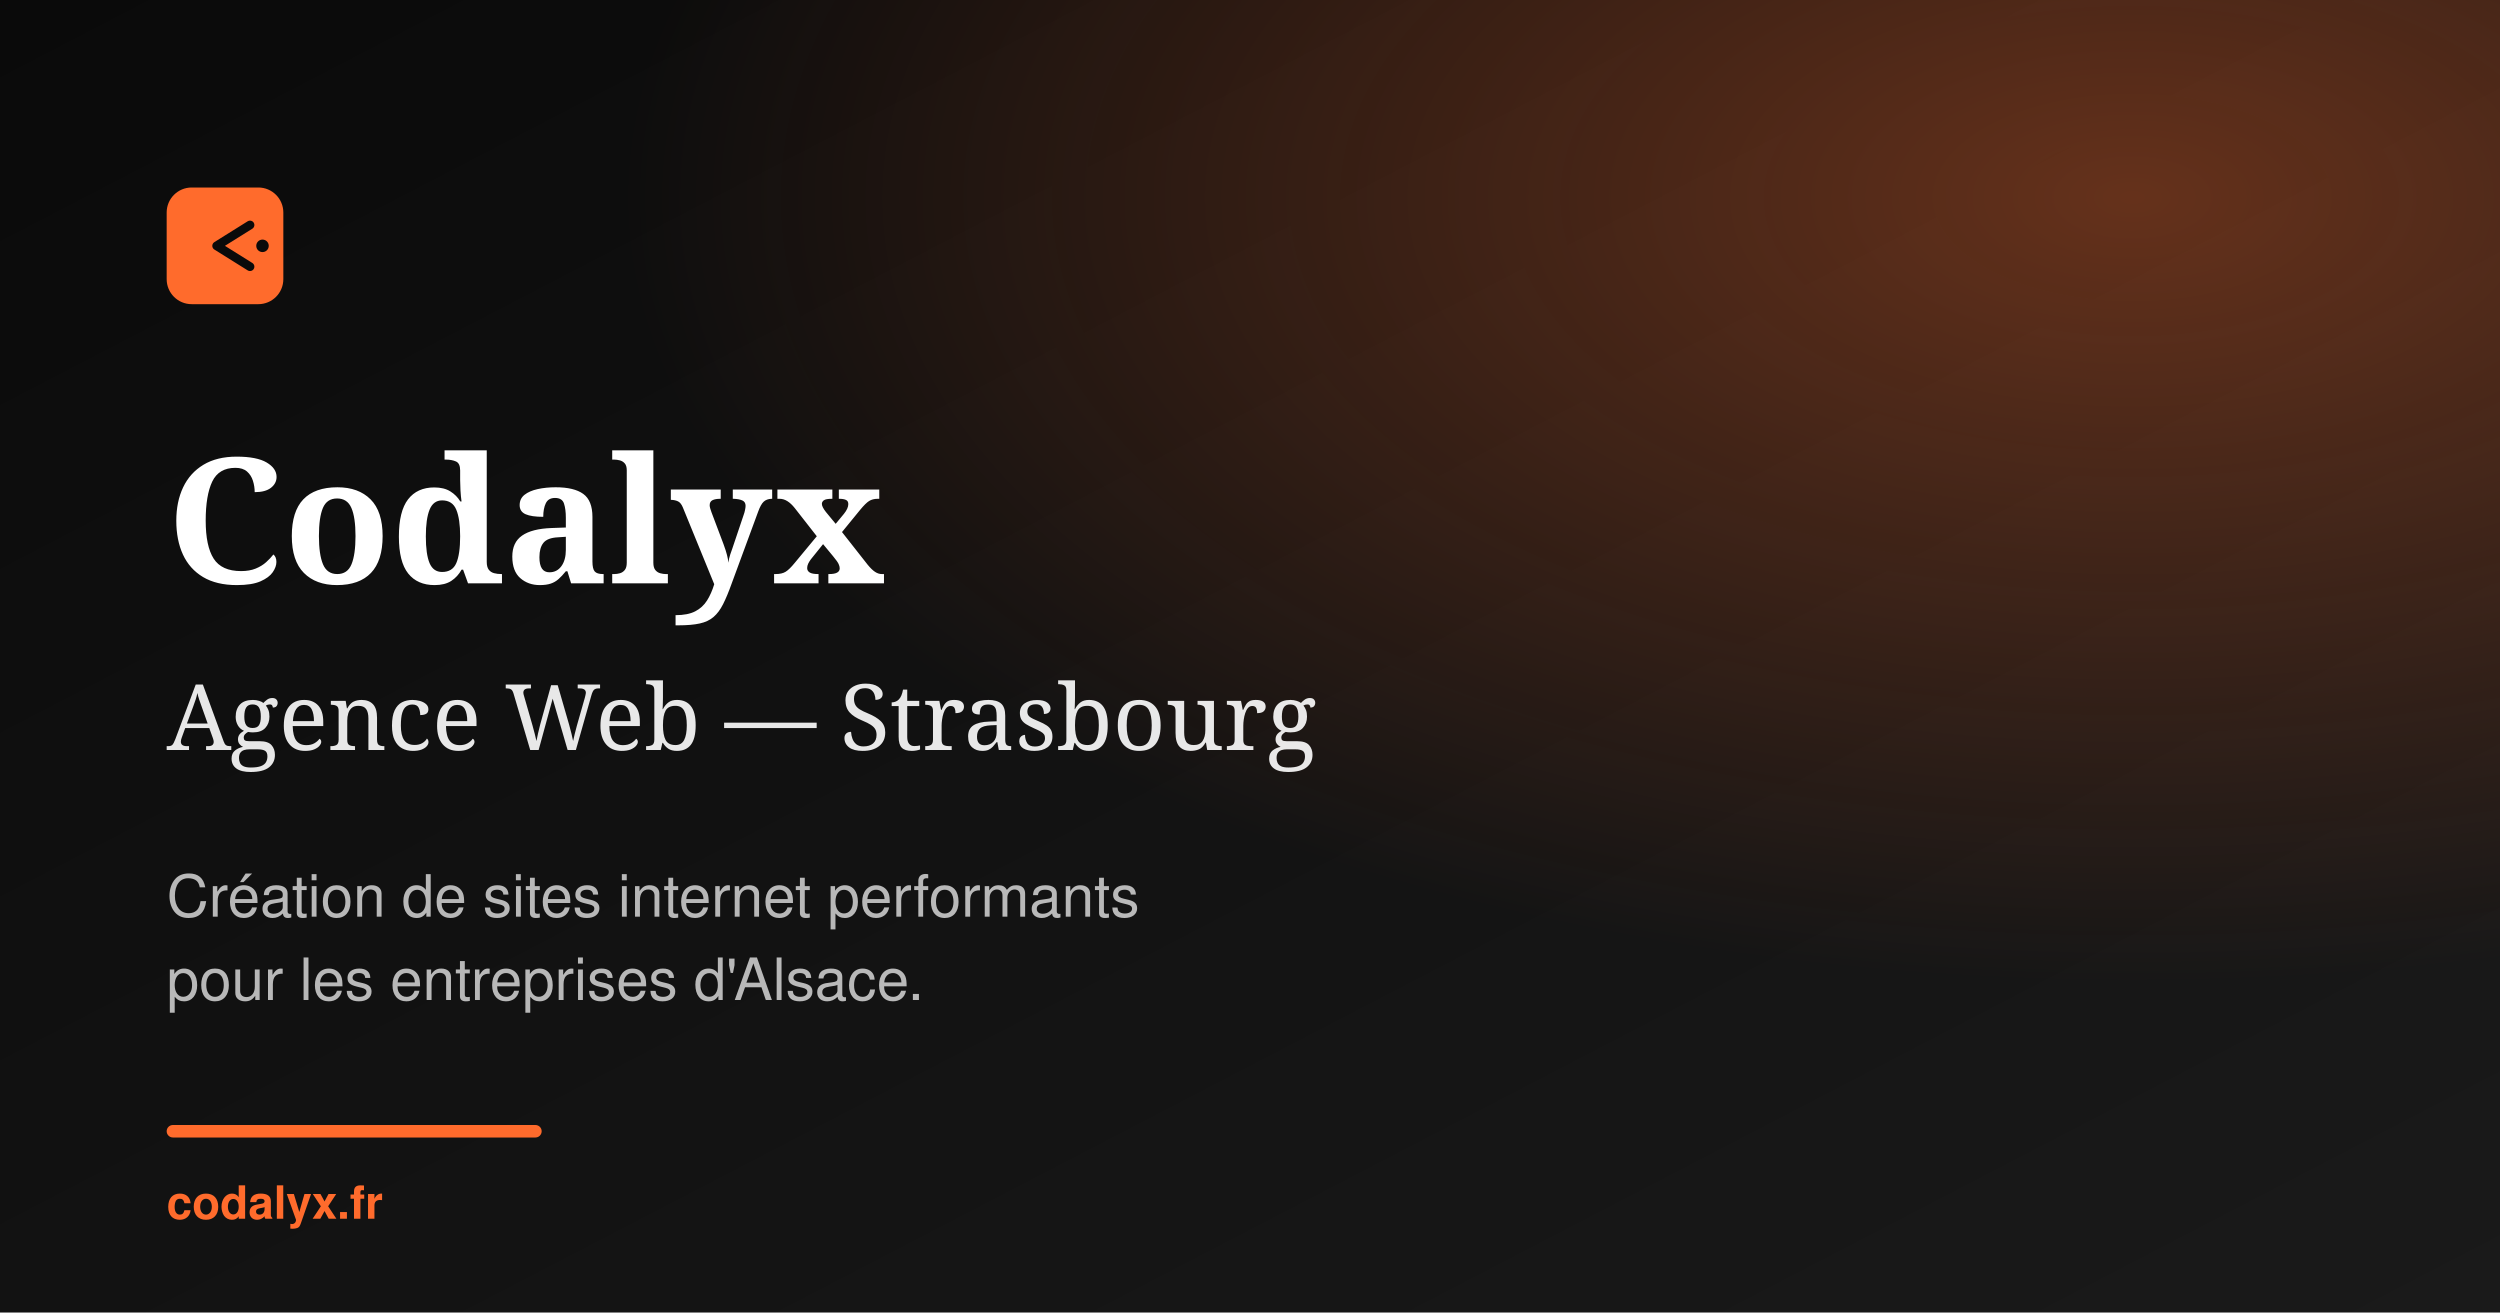
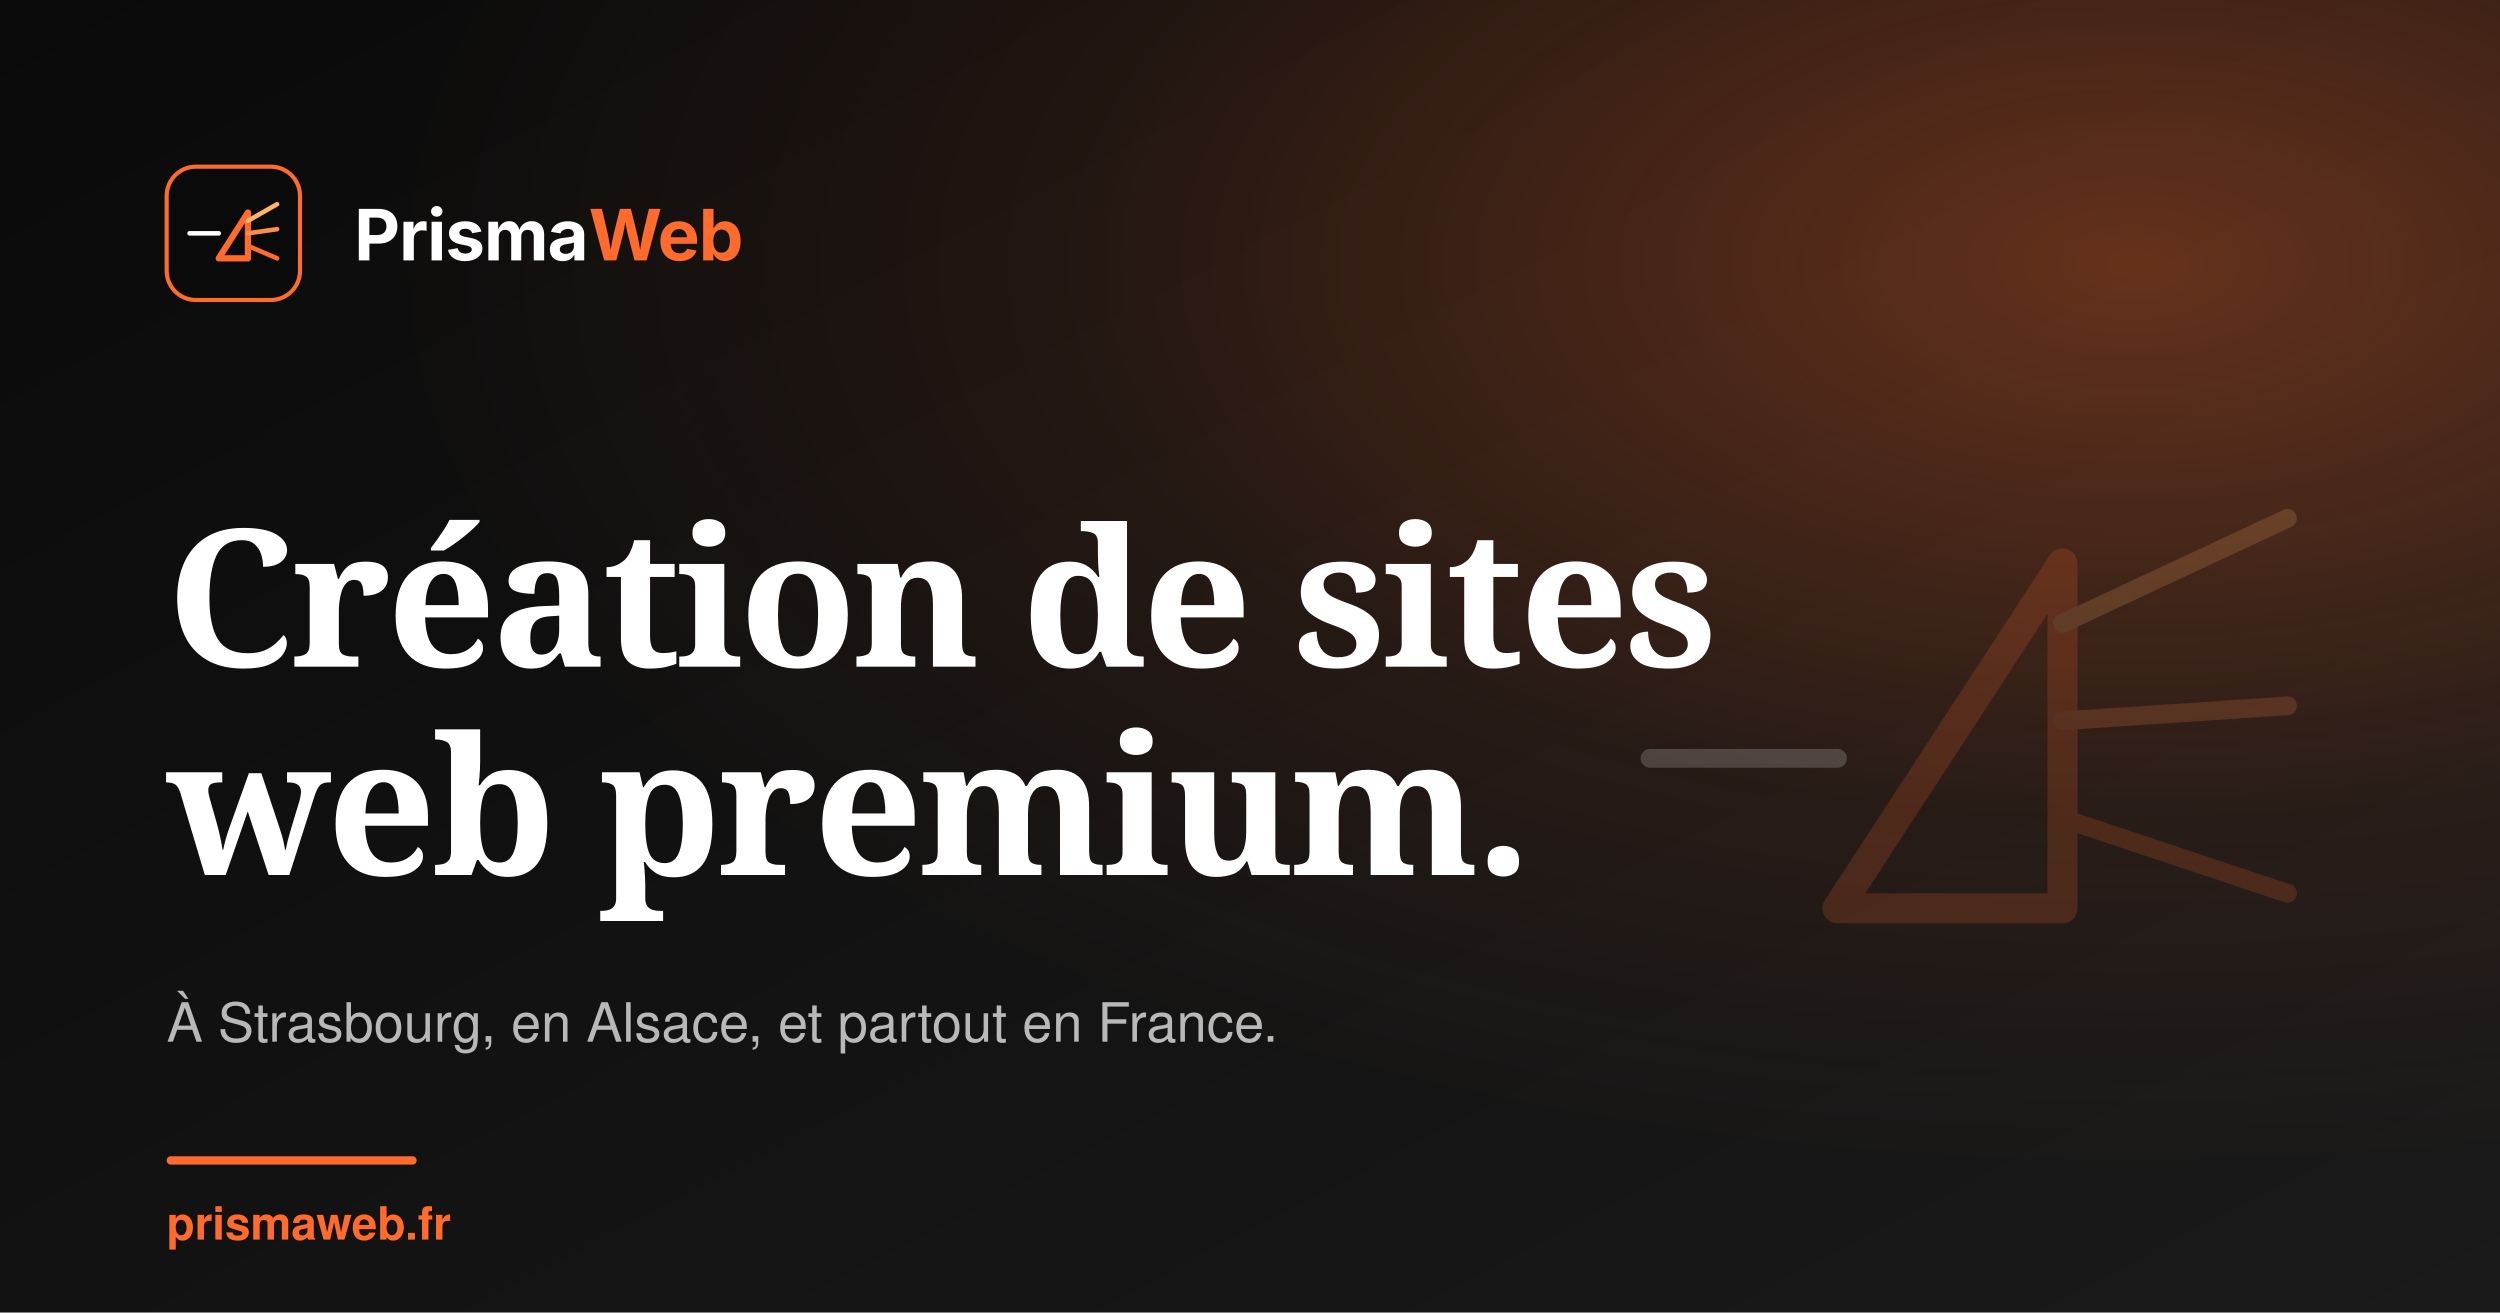
- <svg xmlns="http://www.w3.org/2000/svg" viewBox="0 0 1200 630" width="1200" height="630">
+ <svg xmlns="http://www.w3.org/2000/svg" viewBox="0 0 1200 630" width="1200" height="630" role="img" aria-label="PrismaWeb — Agence Web Strasbourg">
  <defs>
    <linearGradient id="bg" x1="0" y1="0" x2="1" y2="1">
      <stop offset="0%" stop-color="#0A0A0A" />
      <stop offset="100%" stop-color="#1a1a1a" />
    </linearGradient>
-     <radialGradient id="glow" cx="0.85" cy="0.15" r="0.6">
+     <radialGradient id="glow" cx="0.85" cy="0.2" r="0.7">
      <stop offset="0%" stop-color="#FF6B2C" stop-opacity="0.35" />
+       <stop offset="60%" stop-color="#FF6B2C" stop-opacity="0.08" />
      <stop offset="100%" stop-color="#FF6B2C" stop-opacity="0" />
    </radialGradient>
  </defs>
  <rect width="1200" height="630" fill="url(#bg)" />
  <rect width="1200" height="630" fill="url(#glow)" />
-   <g transform="translate(80,90)">
-     <rect width="56" height="56" rx="12" fill="#FF6B2C" />
-     <path d="M40 18 L24 28 L40 38" fill="none" stroke="#0A0A0A" stroke-width="4.2" stroke-linecap="round" stroke-linejoin="round" />
-     <circle cx="46" cy="28" r="3" fill="#0A0A0A" />
+   <g transform="translate(900, 220) scale(3.6)" opacity="0.18">
+     <line x1="-30" y1="40" x2="-5" y2="40" stroke="#FFFFFF" stroke-width="2.5" stroke-linecap="round" />
+     <path d="M-5 60 L25 14 L25 60 Z" fill="none" stroke="#FF6B2C" stroke-width="4" stroke-linejoin="round" stroke-linecap="round" />
+     <line x1="25" y1="22" x2="55" y2="8" stroke="#FFB366" stroke-width="2.5" stroke-linecap="round" />
+     <line x1="25" y1="35" x2="55" y2="33" stroke="#FF8B4D" stroke-width="2.5" stroke-linecap="round" />
+     <line x1="25" y1="48" x2="55" y2="58" stroke="#FF6B2C" stroke-width="2.5" stroke-linecap="round" />
  </g>
-   <text x="80" y="280" font-family="Georgia, serif" font-size="84" font-weight="700" fill="#FFFFFF">Codalyx</text>
-   <text x="80" y="360" font-family="Georgia, serif" font-size="44" font-weight="500" fill="#FFFFFF" opacity="0.9">Agence Web — Strasbourg</text>
-   <text x="80" y="440" font-family="Helvetica, Arial, sans-serif" font-size="28" fill="#FFFFFF" opacity="0.7">
-     <tspan x="80" dy="0">Création de sites internet performants</tspan>
-     <tspan x="80" dy="40">pour les entreprises d'Alsace.</tspan>
+   <g transform="translate(80, 80)">
+     <rect width="64" height="64" rx="14" fill="#0A0A0A" stroke="#FF6B2C" stroke-width="2" />
+     <line x1="11" y1="32" x2="25" y2="32" stroke="#FFFFFF" stroke-width="2.2" stroke-linecap="round" />
+     <path d="M25 44 L39 22 L39 44 Z" fill="none" stroke="#FF6B2C" stroke-width="3" stroke-linejoin="round" stroke-linecap="round" />
+     <line x1="39" y1="26" x2="53" y2="18" stroke="#FFB366" stroke-width="2.2" stroke-linecap="round" />
+     <line x1="39" y1="32" x2="53" y2="30" stroke="#FF8B4D" stroke-width="2.2" stroke-linecap="round" />
+     <line x1="39" y1="38" x2="53" y2="44" stroke="#FF6B2C" stroke-width="2.2" stroke-linecap="round" />
+   </g>
+   <text x="170" y="125" font-family="'Geist','Inter',Helvetica,Arial,sans-serif" font-size="34" font-weight="700" fill="#FFFFFF" letter-spacing="-0.5">
+     Prisma<tspan fill="#FF6B2C">Web</tspan>
  </text>
-   <rect x="80" y="540" width="180" height="6" rx="3" fill="#FF6B2C" />
-   <text x="80" y="585" font-family="Helvetica, Arial, sans-serif" font-size="22" font-weight="600" fill="#FF6B2C">codalyx.fr</text>
+   <text x="80" y="320" font-family="'Fraunces',Georgia,serif" font-size="92" font-weight="600" fill="#FFFFFF" letter-spacing="-2">
+     <tspan x="80" dy="0">Création de sites</tspan>
+     <tspan x="80" dy="100">web premium.</tspan>
+   </text>
+   <text x="80" y="500" font-family="'Geist',Helvetica,Arial,sans-serif" font-size="26" fill="#FFFFFF" opacity="0.7">
+     À Strasbourg, en Alsace, et partout en France.
+   </text>
+   <rect x="80" y="555" width="120" height="4" rx="2" fill="#FF6B2C" />
+   <text x="80" y="595" font-family="'Geist',Helvetica,Arial,sans-serif" font-size="22" font-weight="600" fill="#FF6B2C">
+     prismaweb.fr
+   </text>
</svg>
